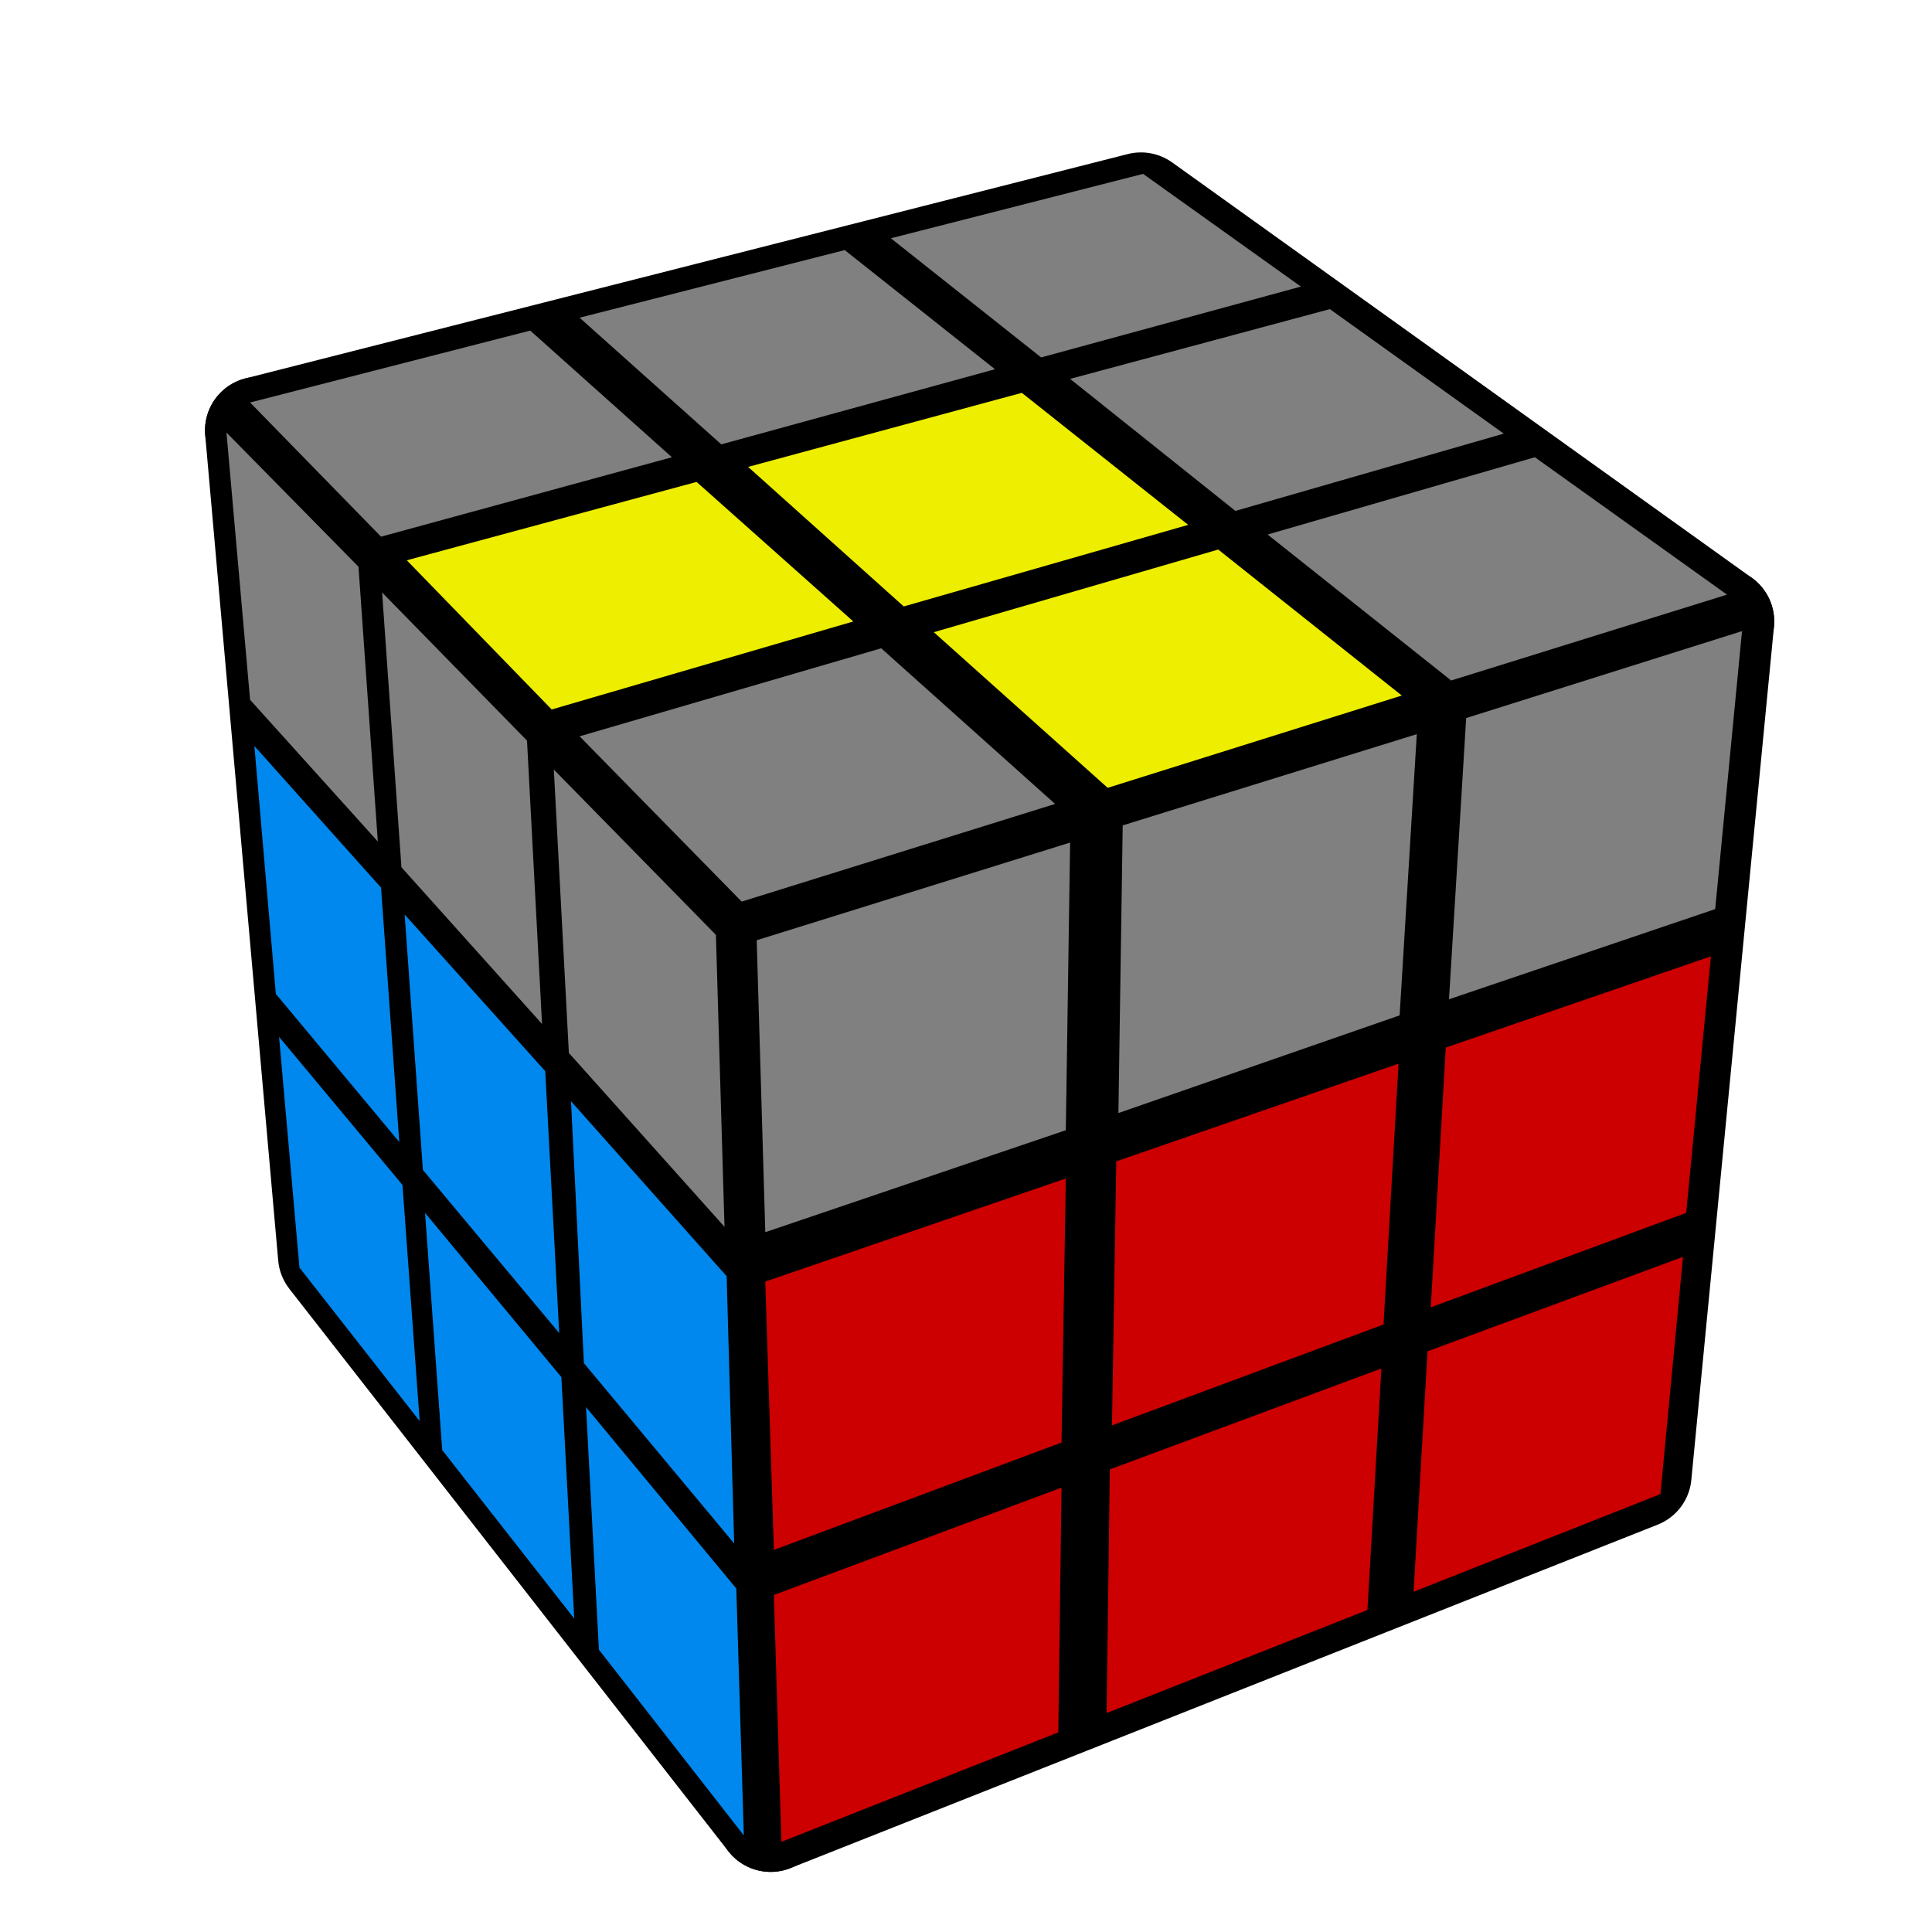
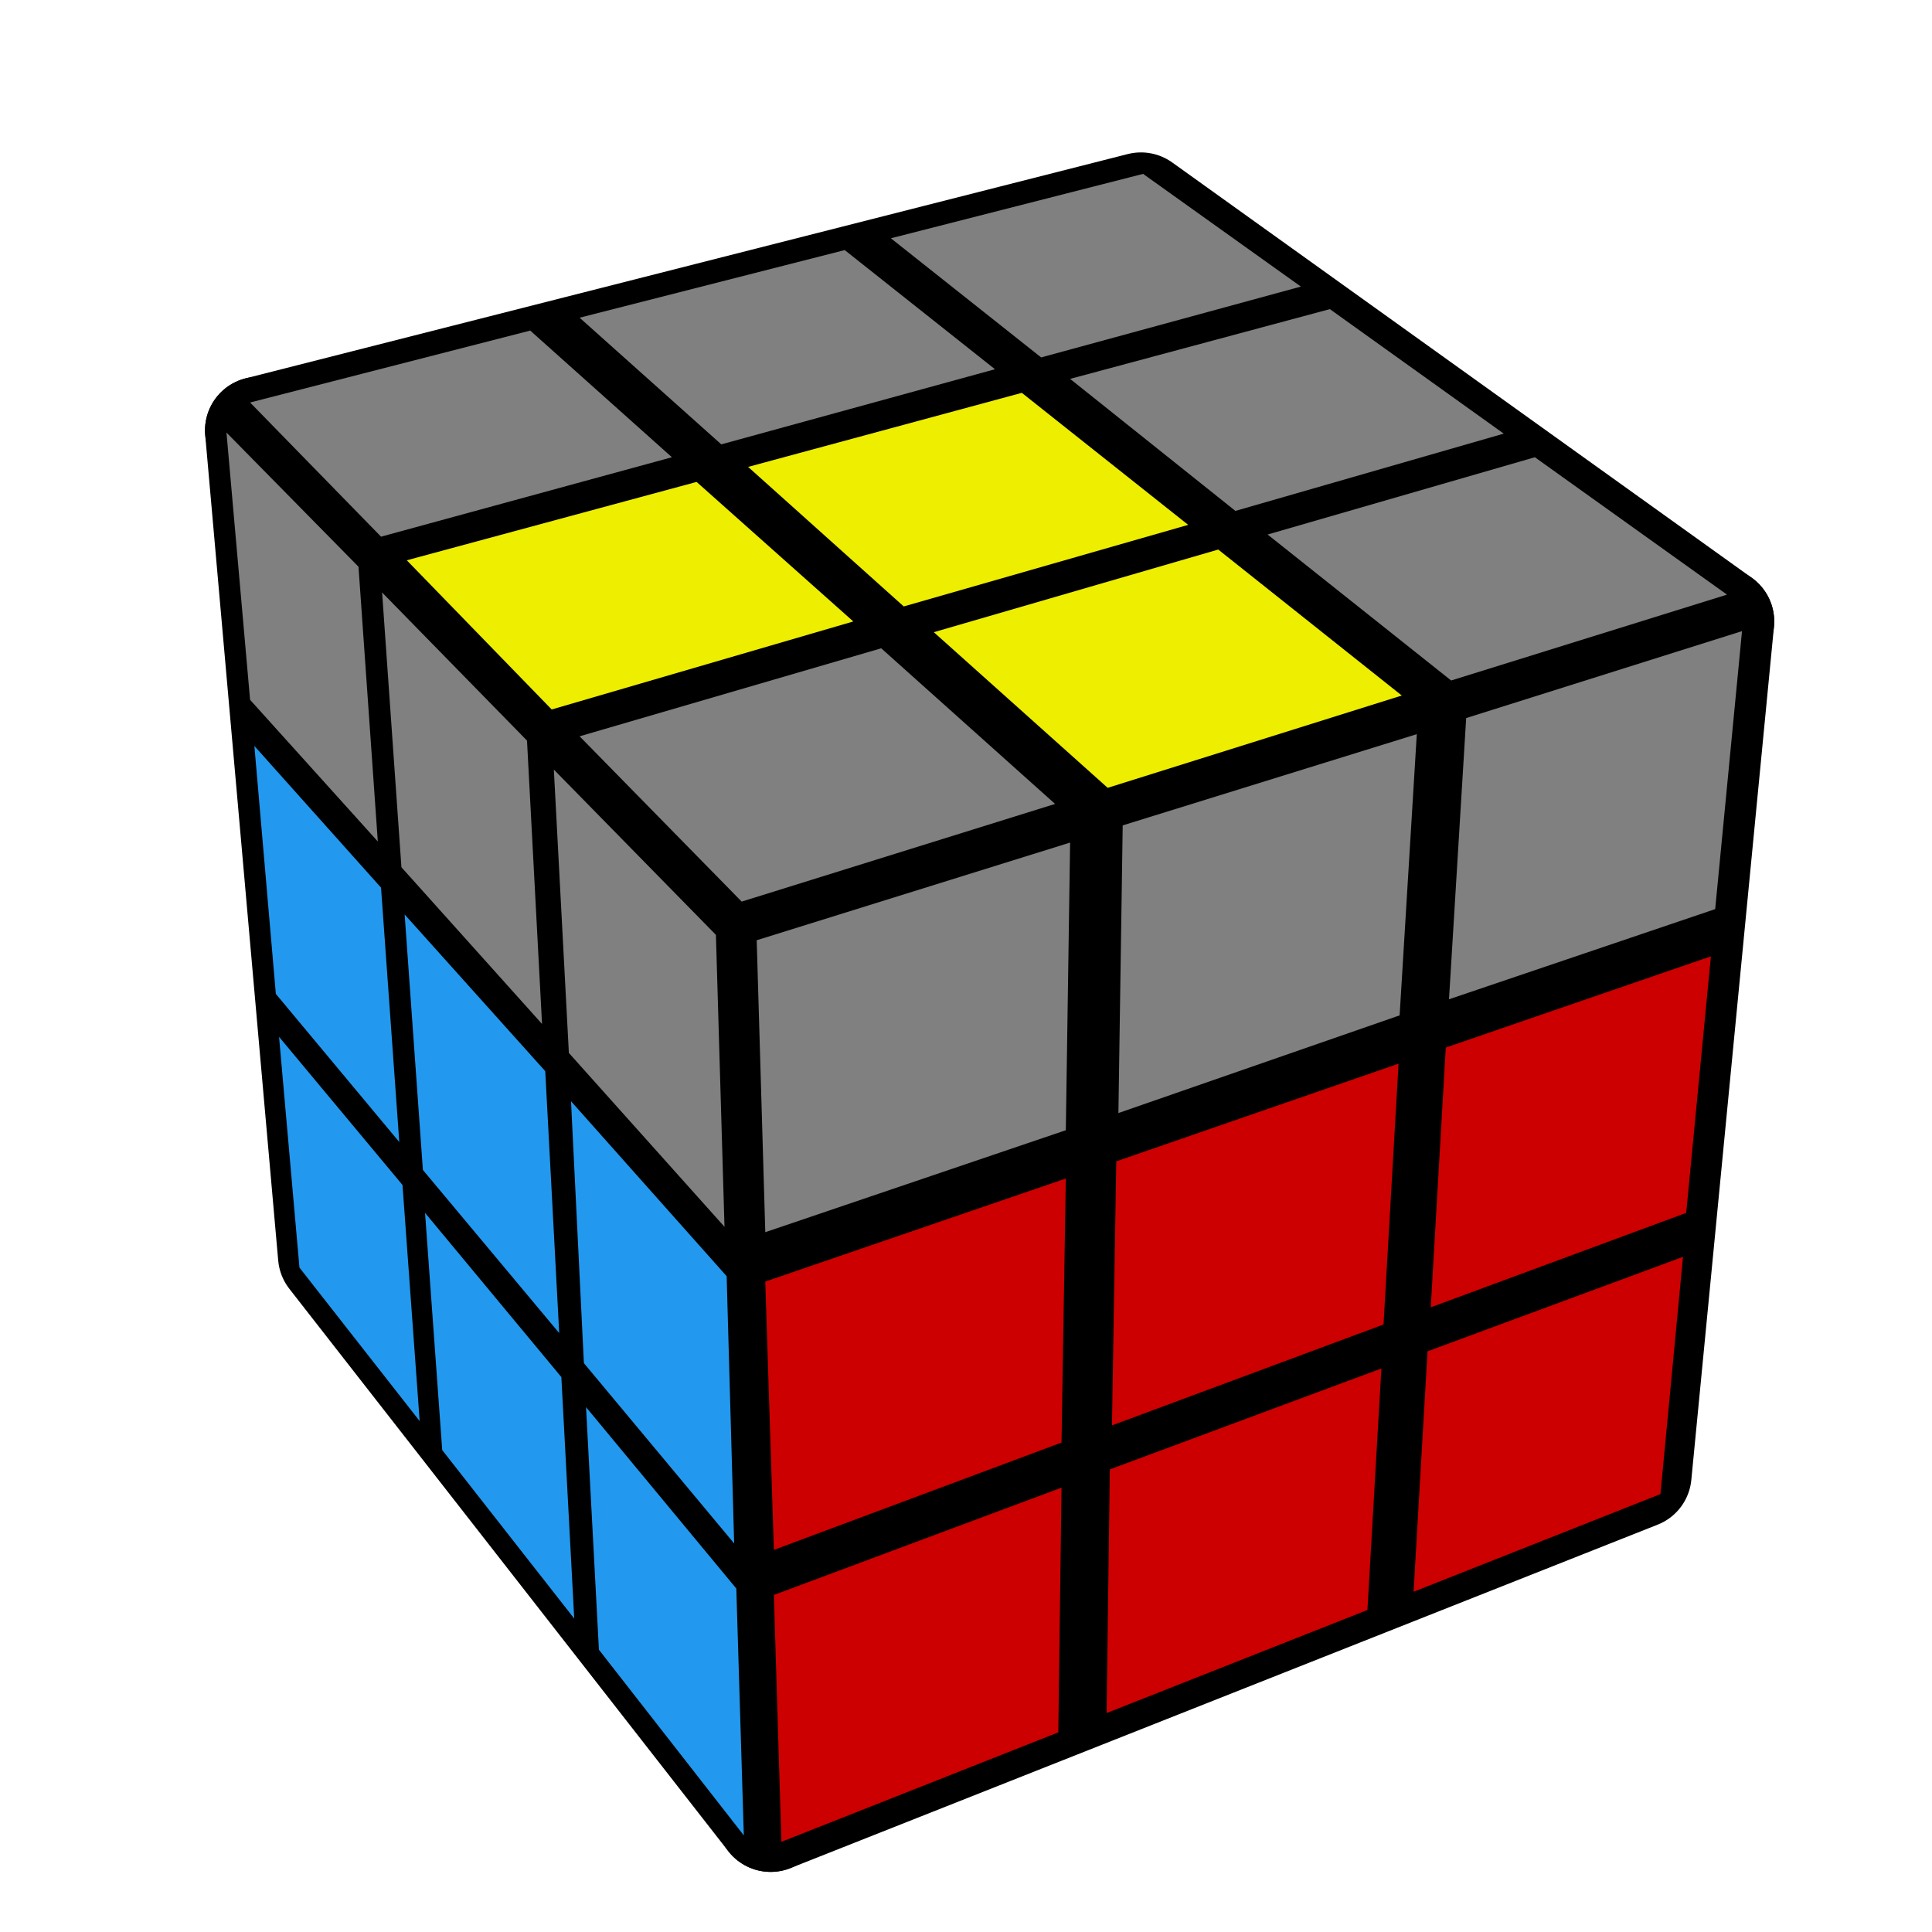
<svg xmlns="http://www.w3.org/2000/svg" version="1.1" width="640" height="640" viewBox="-0.9 -0.9 1.8 1.8">
  <g style="stroke-width:0.1;stroke-linejoin:round;opacity:1">
    <polygon fill="#000000" stroke="#000000" points="-0.659,-0.499 -0.207,-0.037 -0.182,0.794 -0.591,0.27" />
    <polygon fill="#000000" stroke="#000000" points="0.163,-0.708 0.703,-0.321 -0.207,-0.037 -0.659,-0.499" />
    <polygon fill="#000000" stroke="#000000" points="-0.207,-0.037 0.703,-0.321 0.626,0.474 -0.182,0.794" />
  </g>
  <g style="opacity:1;stroke-opacity:0.5;stroke-width:0;stroke-linejoin:round">
    <polygon fill="#808080" stroke="#000000" points="-0.689,-0.497 -0.566,-0.372 -0.548,-0.116 -0.667,-0.248" />
    <polygon fill="#808080" stroke="#000000" points="-0.544,-0.348 -0.409,-0.21 -0.395,0.054 -0.526,-0.092" />
    <polygon fill="#808080" stroke="#000000" points="-0.384,-0.183 -0.233,-0.029 -0.225,0.243 -0.37,0.081" />
-     <polygon fill="#0088ee" stroke="#000000" points="-0.663,-0.205 -0.545,-0.073 -0.528,0.164 -0.643,0.026" />
-     <polygon fill="#0088ee" stroke="#000000" points="-0.523,-0.048 -0.392,0.098 -0.379,0.342 -0.506,0.19" />
-     <polygon fill="#0088ee" stroke="#000000" points="-0.368,0.126 -0.223,0.289 -0.216,0.538 -0.356,0.37" />
-     <polygon fill="#0088ee" stroke="#000000" points="-0.64,0.066 -0.525,0.204 -0.509,0.424 -0.621,0.281" />
-     <polygon fill="#0088ee" stroke="#000000" points="-0.504,0.23 -0.377,0.383 -0.365,0.608 -0.488,0.451" />
-     <polygon fill="#0088ee" stroke="#000000" points="-0.354,0.411 -0.214,0.58 -0.207,0.81 -0.342,0.637" />
+     <polygon fill="#2299ee" stroke="#000000" points="-0.663,-0.205 -0.545,-0.073 -0.528,0.164 -0.643,0.026" />
+     <polygon fill="#2299ee" stroke="#000000" points="-0.523,-0.048 -0.392,0.098 -0.379,0.342 -0.506,0.19" />
+     <polygon fill="#2299ee" stroke="#000000" points="-0.368,0.126 -0.223,0.289 -0.216,0.538 -0.356,0.37" />
+     <polygon fill="#2299ee" stroke="#000000" points="-0.64,0.066 -0.525,0.204 -0.509,0.424 -0.621,0.281" />
+     <polygon fill="#2299ee" stroke="#000000" points="-0.504,0.23 -0.377,0.383 -0.365,0.608 -0.488,0.451" />
+     <polygon fill="#2299ee" stroke="#000000" points="-0.354,0.411 -0.214,0.58 -0.207,0.81 -0.342,0.637" />
    <polygon fill="#808080" stroke="#000000" points="0.165,-0.738 0.312,-0.633 0.07,-0.567 -0.07,-0.678" />
    <polygon fill="#808080" stroke="#000000" points="0.339,-0.612 0.501,-0.496 0.251,-0.424 0.097,-0.547" />
    <polygon fill="#808080" stroke="#000000" points="0.53,-0.474 0.709,-0.346 0.452,-0.266 0.281,-0.402" />
    <polygon fill="#808080" stroke="#000000" points="-0.113,-0.667 0.027,-0.556 -0.228,-0.486 -0.36,-0.604" />
    <polygon fill="#eeee00" stroke="#000000" points="0.052,-0.534 0.207,-0.411 -0.058,-0.335 -0.203,-0.465" />
    <polygon fill="#eeee00" stroke="#000000" points="0.235,-0.388 0.406,-0.252 0.132,-0.166 -0.03,-0.311" />
    <polygon fill="#808080" stroke="#000000" points="-0.406,-0.592 -0.274,-0.474 -0.545,-0.4 -0.667,-0.525" />
    <polygon fill="#eeee00" stroke="#000000" points="-0.251,-0.451 -0.105,-0.321 -0.386,-0.239 -0.521,-0.378" />
    <polygon fill="#808080" stroke="#000000" points="-0.079,-0.296 0.083,-0.151 -0.209,-0.06 -0.36,-0.214" />
    <polygon fill="#808080" stroke="#000000" points="-0.195,-0.024 0.097,-0.115 0.093,0.153 -0.187,0.248" />
    <polygon fill="#808080" stroke="#000000" points="0.146,-0.131 0.42,-0.216 0.404,0.046 0.142,0.137" />
    <polygon fill="#808080" stroke="#000000" points="0.466,-0.231 0.723,-0.312 0.698,-0.053 0.45,0.031" />
    <polygon fill="#cc0000" stroke="#000000" points="-0.187,0.294 0.093,0.198 0.089,0.444 -0.179,0.544" />
    <polygon fill="#cc0000" stroke="#000000" points="0.14,0.182 0.403,0.091 0.389,0.334 0.136,0.428" />
    <polygon fill="#cc0000" stroke="#000000" points="0.447,0.076 0.694,-0.009 0.671,0.23 0.433,0.318" />
    <polygon fill="#cc0000" stroke="#000000" points="-0.179,0.586 0.089,0.486 0.086,0.714 -0.172,0.816" />
    <polygon fill="#cc0000" stroke="#000000" points="0.134,0.469 0.387,0.375 0.374,0.6 0.131,0.696" />
    <polygon fill="#cc0000" stroke="#000000" points="0.43,0.359 0.668,0.271 0.647,0.492 0.417,0.583" />
  </g>
</svg>
